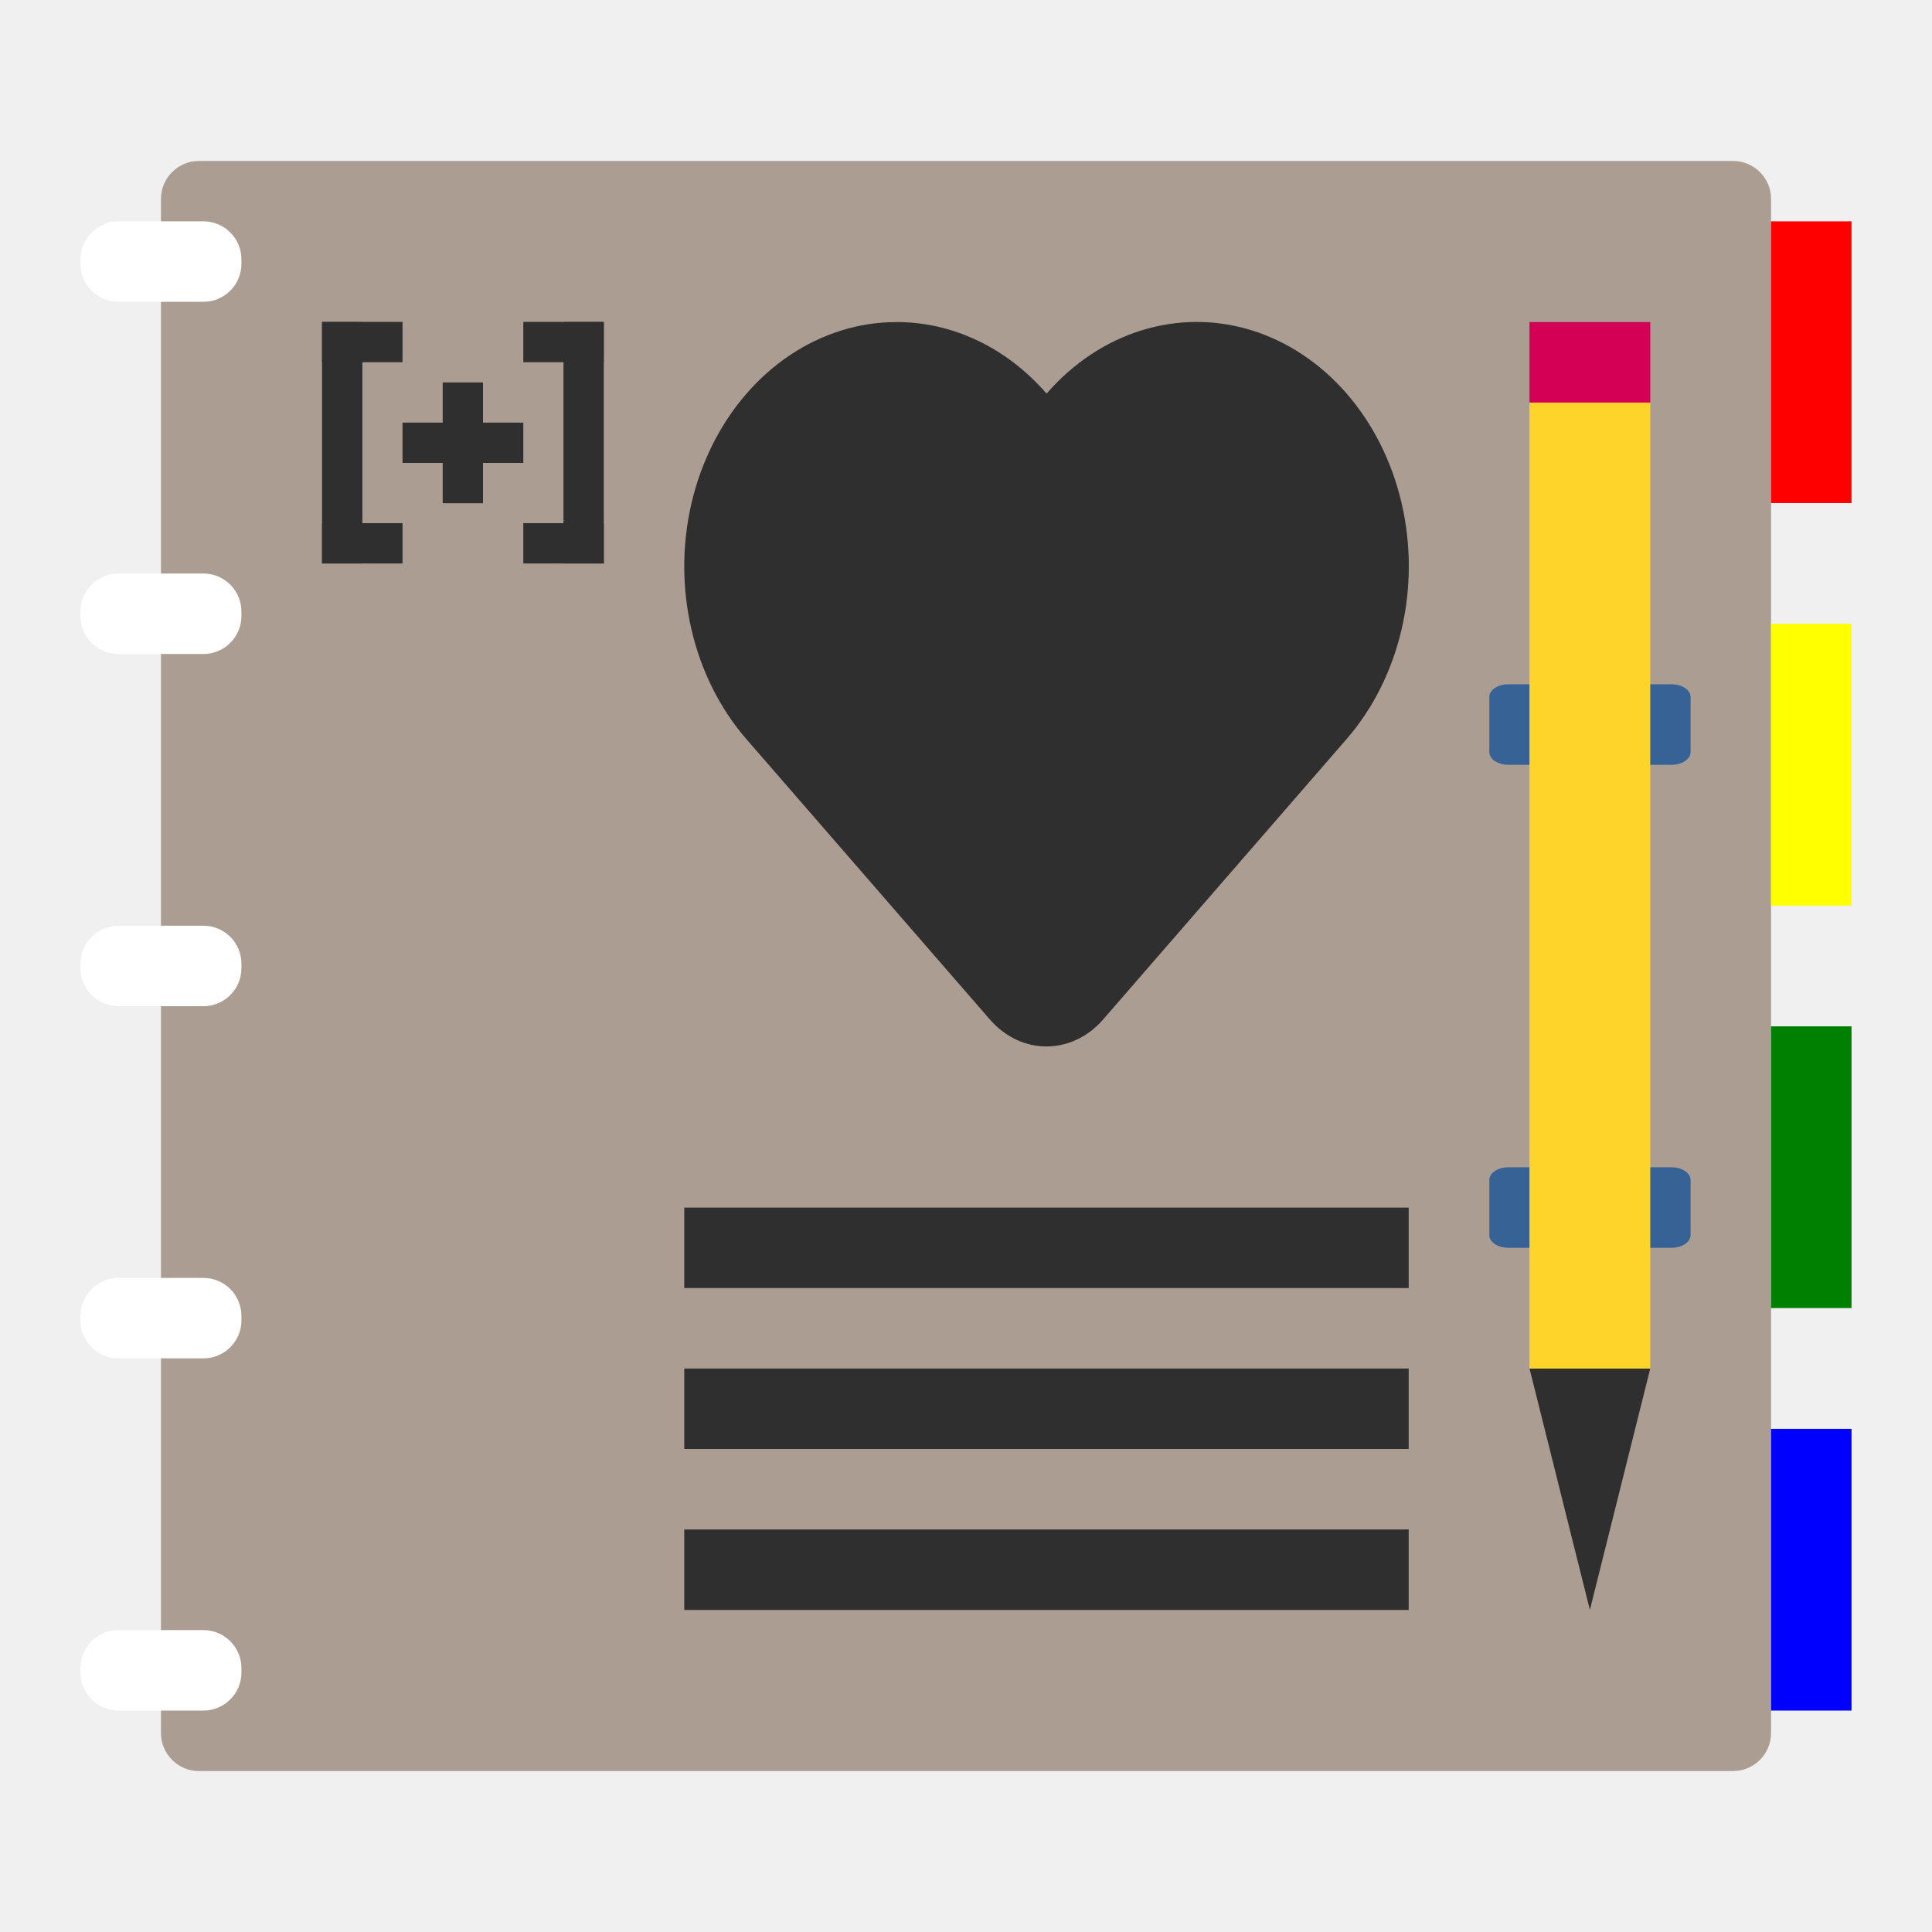
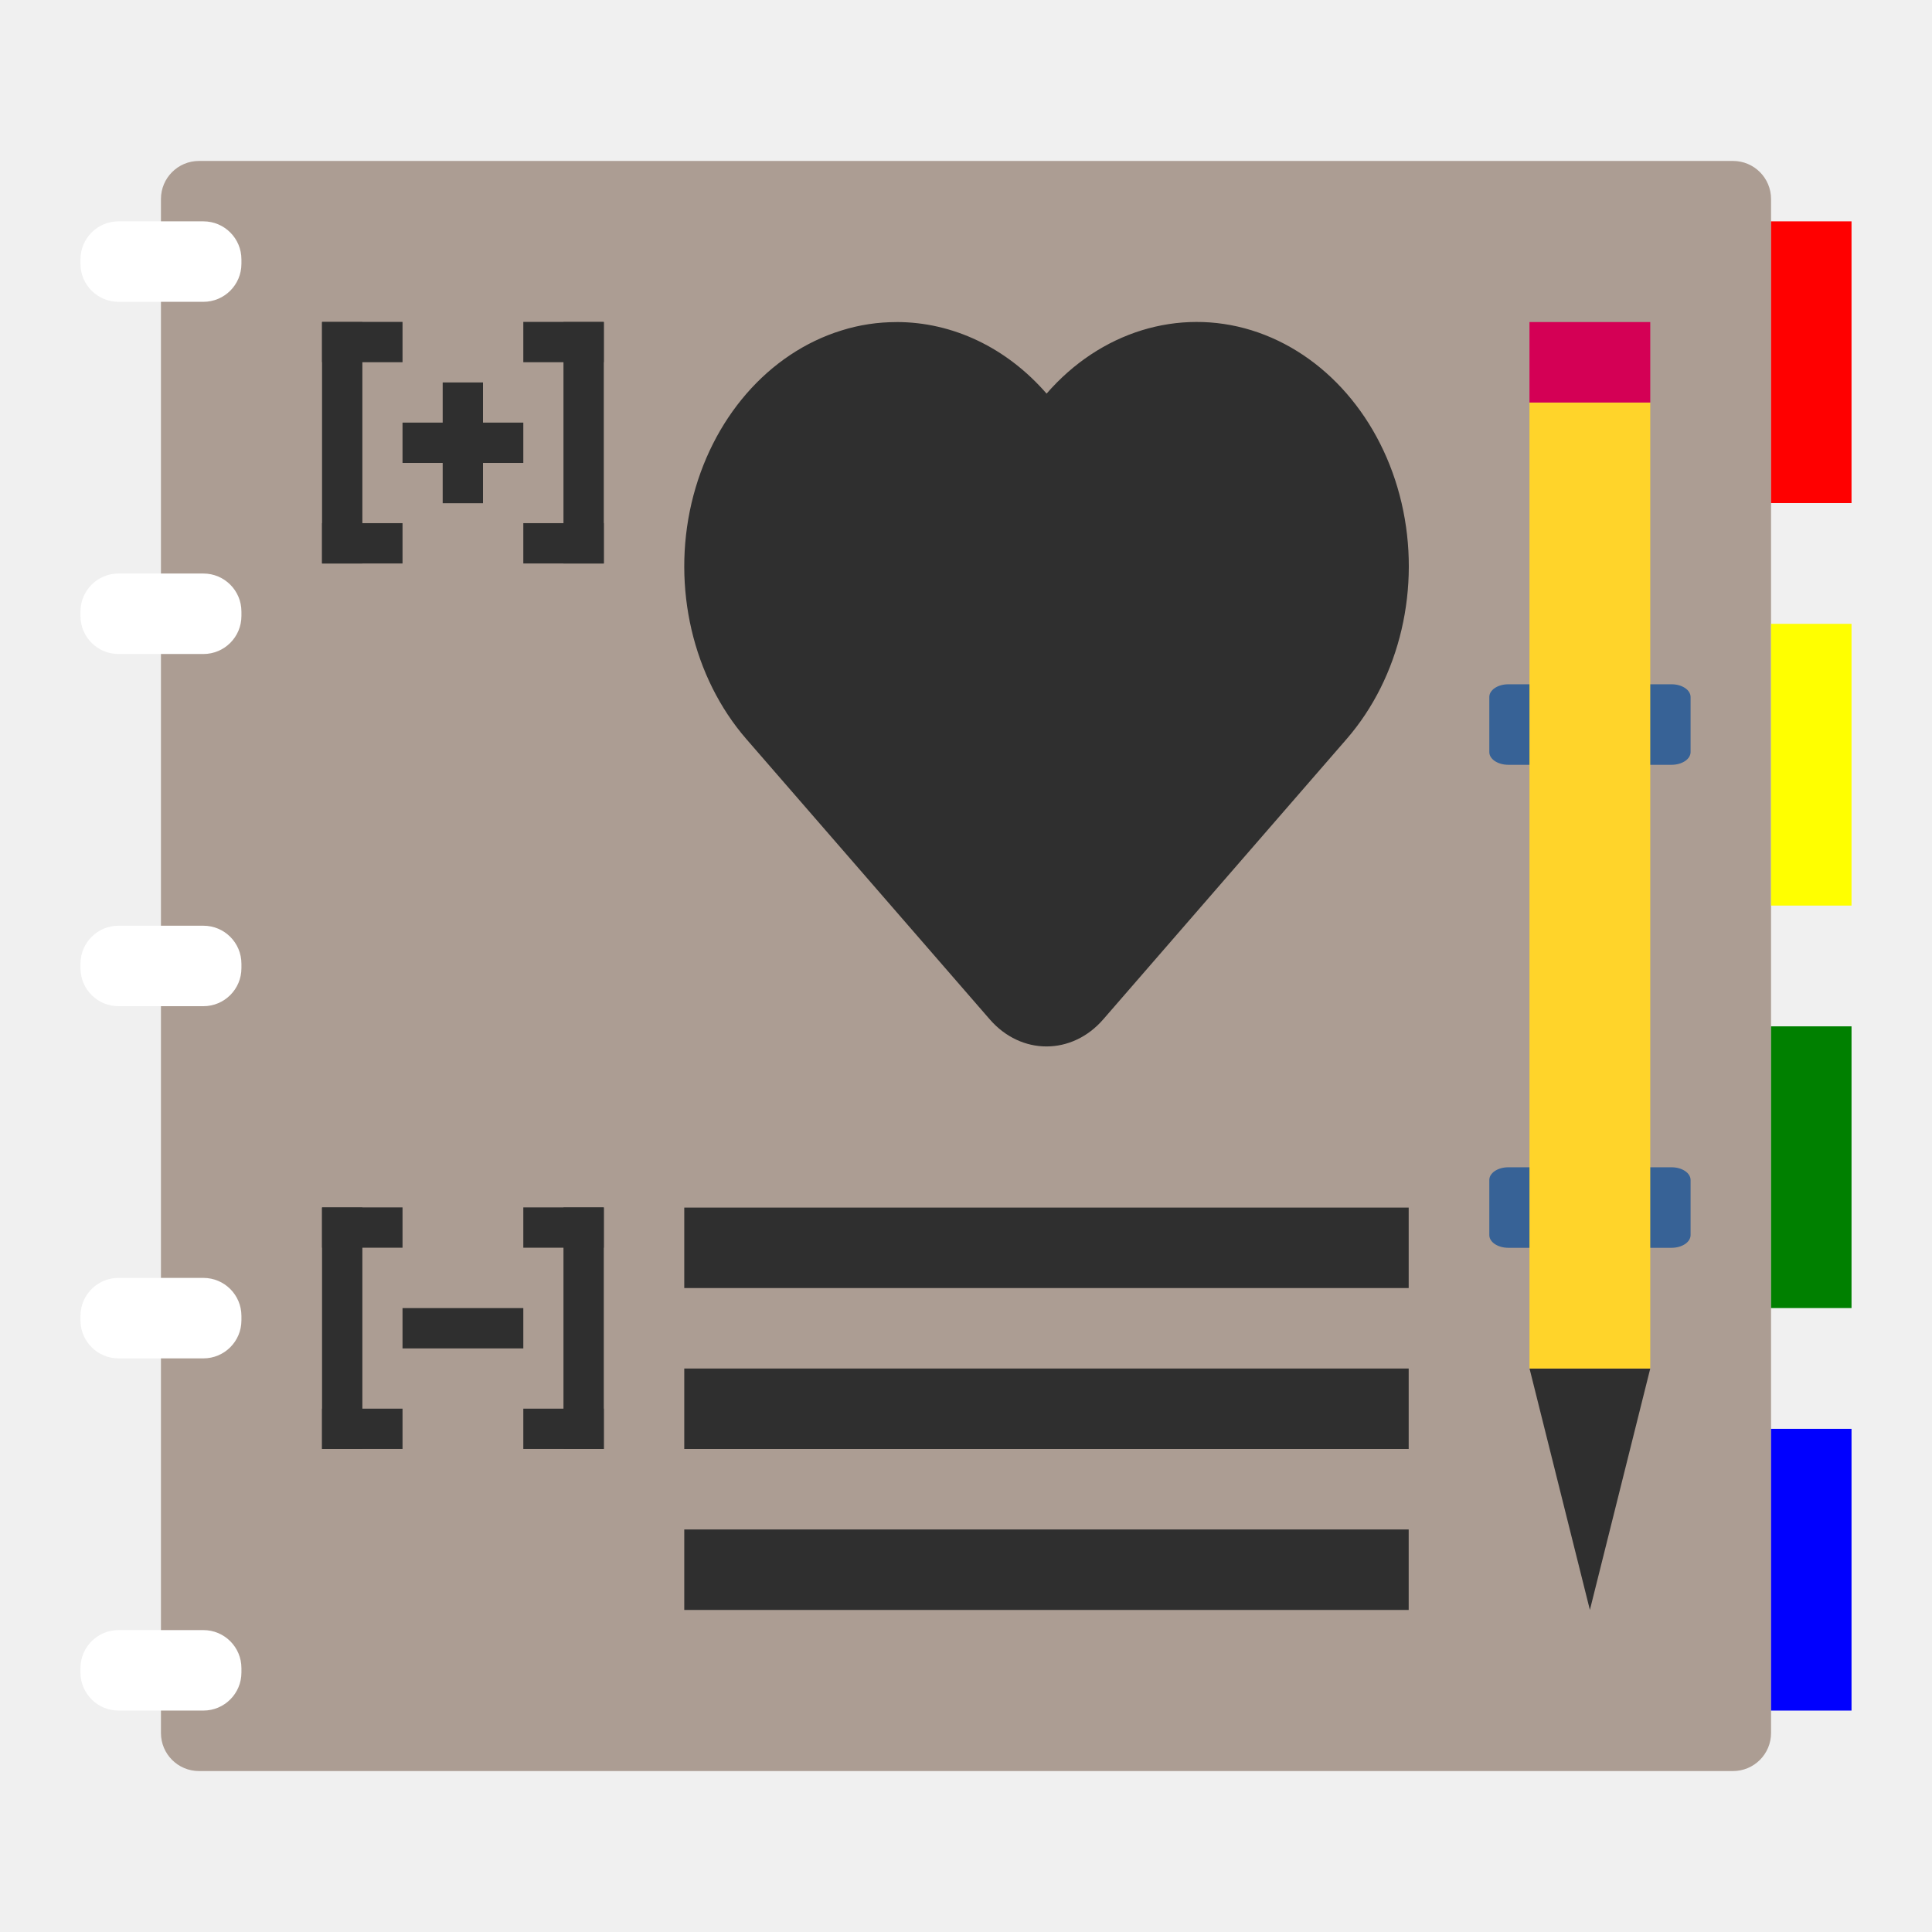
<svg xmlns="http://www.w3.org/2000/svg" width="48" height="48" viewBox="0 0 12.7 12.7" version="1.1" id="svg1">
  <defs id="defs1">
    </defs>
  <g id="layer1">
    <path style="fill:#ac9d93;stroke-width:0.265" id="rect1" width="10.583" height="10.583" x="1.058" y="1.058" d="M 1.308,1.058 H 11.392 a 0.25,0.25 45 0 1 0.25,0.25 V 11.392 a 0.25,0.25 135 0 1 -0.25,0.25 H 1.308 a 0.25,0.25 45 0 1 -0.25,-0.25 V 1.308 a 0.25,0.25 135 0 1 0.25,-0.25 z" />
    <g id="layer7">
      <path style="fill:#0000ff;fill-opacity:1;stroke-width:0.265" id="rect16" width="0.529" height="1.852" x="11.642" y="1.455" d="m 11.642,1.455 h 0.529 v 1.852 h -0.529 z" transform="translate(0,7.9375)" />
      <path style="fill:#008000;fill-opacity:1;stroke-width:0.265" id="path18" width="0.529" height="1.852" x="11.642" y="1.455" d="m 11.642,1.455 h 0.529 v 1.852 h -0.529 z" transform="translate(0,5.291667)" />
      <path style="fill:#ffff00;fill-opacity:1;stroke-width:0.265" id="path20" width="0.529" height="1.852" x="11.642" y="1.455" d="m 11.642,1.455 h 0.529 v 1.852 h -0.529 z" transform="translate(0,2.645833)" />
      <path style="fill:#ff0000;fill-opacity:1;stroke-width:0.265" id="path22" width="0.529" height="1.852" x="11.642" y="1.455" d="m 11.642,1.455 h 0.529 v 1.852 h -0.529 z" />
    </g>
    <g id="layer6">
      <path style="fill:#376296;fill-opacity:1;stroke-width:0.262" id="path12" width="1.323" height="0.794" x="9.79" y="3.969" d="M 9.915,3.969 H 10.988 a 0.125,0.125 45 0 1 0.125,0.125 V 4.638 a 0.125,0.125 135 0 1 -0.125,0.125 H 9.915 a 0.125,0.125 45 0 1 -0.125,-0.125 V 4.094 a 0.125,0.125 135 0 1 0.125,-0.125 z" transform="matrix(1,0,0,0.6666667,0,5.027083)" />
      <path style="fill:#376296;fill-opacity:1;stroke-width:0.262" id="rect10" width="1.323" height="0.794" x="9.79" y="3.969" d="M 9.915,3.969 H 10.988 a 0.125,0.125 45 0 1 0.125,0.125 V 4.638 a 0.125,0.125 135 0 1 -0.125,0.125 H 9.915 a 0.125,0.125 45 0 1 -0.125,-0.125 V 4.094 a 0.125,0.125 135 0 1 0.125,-0.125 z" transform="matrix(1,0,0,0.6666667,0,1.852083)" />
-     </g>
-     <g id="layer13">
-       <path style="fill:#2f2f2f;stroke-width:0.265;fill-opacity:1" id="path10" d="M 10.981,8.613 10.165,10.026 9.349,8.613 Z" transform="matrix(0.4862127,0,0,1.12286,5.508802,-0.6749688)" />
-       <rect style="fill:#ffd42a;stroke-width:0.195" id="rect8" width="0.794" height="6.35" x="10.054" y="2.646" />
-       <rect style="fill:#d40055;stroke-width:0.265" id="rect9" width="0.794" height="0.529" x="10.054" y="2.117" />
+       <g id="layer13">
+         <path style="fill:#2f2f2f;stroke-width:0.265;fill-opacity:1" id="path10" d="M 10.981,8.613 10.165,10.026 9.349,8.613 Z" transform="matrix(0.4862127,0,0,1.12286,5.508802,-0.6749688)" />
+         <rect style="fill:#ffd42a;stroke-width:0.195" id="rect8" width="0.794" height="6.35" x="10.054" y="2.646" />
+         <rect style="fill:#d40055;stroke-width:0.265" id="rect9" width="0.794" height="0.529" x="10.054" y="2.117" />
+       </g>
    </g>
    <g id="layer9" style="fill:#2f2f2f;fill-opacity:1">
      <g id="layer11" style="fill:#2f2f2f;fill-opacity:1">
        <rect style="fill:#2f2f2f;stroke-width:0.206;fill-opacity:1" id="rect7" width="4.762" height="0.529" x="4.498" y="10.054" />
        <rect style="fill:#2f2f2f;stroke-width:0.206;fill-opacity:1" id="rect6" width="4.762" height="0.529" x="4.498" y="7.938" />
        <rect style="fill:#2f2f2f;stroke-width:0.206;fill-opacity:1" id="rect5" width="4.762" height="0.529" x="4.498" y="8.996" />
      </g>
      <g id="layer10" style="fill:#2f2f2f;fill-opacity:1">
        <path id="rect3" style="fill:#2f2f2f;stroke-width:0.265;fill-opacity:1" d="m 8.079,6.756 c 0.082,-0.082 0.153,-0.174 0.21,-0.274 0.236,-0.409 0.236,-0.913 0,-1.323 C 8.053,4.75 7.616,4.498 7.144,4.498 L 4.998,4.498 a 0.5,0.5 135 0 0 -0.5,0.5 l 2.964e-4,2.146 c -9.99e-5,0.473 0.252,0.91 0.661,1.146 0.409,0.236 0.913,0.236 1.323,0 0.409,-0.236 0.661,-0.673 0.661,-1.146 0.351,3.75e-5 0.687,-0.139 0.935,-0.387 z" transform="matrix(-0.7455752,-0.8585453,0.7455752,-0.8585453,6.879167,14.85374)" />
      </g>
      <g id="layer12" style="fill:#2f2f2f;fill-opacity:1" />
+     </g>
+     <g id="g27" style="fill:#2f2f2f;fill-opacity:1" transform="translate(0,5.820833)">
+       <g id="g11" style="fill:#2f2f2f;fill-opacity:1">
+         <rect style="fill:#2f2f2f;fill-opacity:1;stroke-width:0.088" id="rect11" width="0.265" height="0.794" x="-3.043" y="2.646" transform="rotate(-90)" />
+       </g>
+       <g id="g26" style="fill:#2f2f2f;fill-opacity:1">
+         <rect style="fill:#2f2f2f;fill-opacity:1;stroke-width:0.072" id="rect12" width="0.265" height="0.529" x="-3.704" y="3.44" transform="rotate(-90)" />
+         <rect style="fill:#2f2f2f;fill-opacity:1;stroke-width:0.125" id="rect13" width="0.265" height="1.587" x="3.704" y="2.117" />
+         <rect style="fill:#2f2f2f;fill-opacity:1;stroke-width:0.072" id="rect14" width="0.265" height="0.529" x="-2.381" y="3.44" transform="rotate(-90)" />
+         <rect style="fill:#2f2f2f;fill-opacity:1;stroke-width:0.072" id="rect15" width="0.265" height="0.529" x="-3.704" y="2.117" transform="rotate(-90)" />
+         <rect style="fill:#2f2f2f;fill-opacity:1;stroke-width:0.125" id="rect25" width="0.265" height="1.587" x="2.117" y="2.117" />
+         <rect style="fill:#2f2f2f;fill-opacity:1;stroke-width:0.072" id="rect26" width="0.265" height="0.529" x="-2.381" y="2.117" transform="rotate(-90)" />
+       </g>
    </g>
    <g id="layer3" style="fill:#2f2f2f;fill-opacity:1">
      <g id="layer4" style="fill:#2f2f2f;fill-opacity:1">
        <rect style="fill:#2f2f2f;fill-opacity:1;stroke-width:0.088" id="rect19" width="0.265" height="0.794" x="2.91" y="2.514" />
        <rect style="fill:#2f2f2f;fill-opacity:1;stroke-width:0.088" id="rect20" width="0.265" height="0.794" x="-3.043" y="2.646" transform="rotate(-90)" />
      </g>
      <g id="layer5" style="fill:#2f2f2f;fill-opacity:1">
        <rect style="fill:#2f2f2f;fill-opacity:1;stroke-width:0.072" id="rect24" width="0.265" height="0.529" x="-3.704" y="3.44" transform="rotate(-90)" />
        <rect style="fill:#2f2f2f;fill-opacity:1;stroke-width:0.125" id="rect17" width="0.265" height="1.587" x="3.704" y="2.117" />
        <rect style="fill:#2f2f2f;fill-opacity:1;stroke-width:0.072" id="rect23" width="0.265" height="0.529" x="-2.381" y="3.44" transform="rotate(-90)" />
        <rect style="fill:#2f2f2f;fill-opacity:1;stroke-width:0.072" id="rect22" width="0.265" height="0.529" x="-3.704" y="2.117" transform="rotate(-90)" />
        <rect style="fill:#2f2f2f;fill-opacity:1;stroke-width:0.125" id="rect18" width="0.265" height="1.587" x="2.117" y="2.117" />
        <rect style="fill:#2f2f2f;fill-opacity:1;stroke-width:0.072" id="rect21" width="0.265" height="0.529" x="-2.381" y="2.117" transform="rotate(-90)" />
      </g>
    </g>
    <g id="layer2" style="fill:#ffffff;fill-opacity:1">
      <path style="fill:#ffffff;fill-opacity:1;stroke-width:0.125" id="path9" width="1.058" height="0.529" x="0.529" y="1.455" d="M 0.779,1.455 H 1.337 a 0.25,0.25 45 0 1 0.25,0.25 v 0.029 a 0.25,0.25 135 0 1 -0.25,0.25 H 0.779 a 0.25,0.25 45 0 1 -0.25,-0.25 v -0.029 a 0.25,0.25 135 0 1 0.25,-0.25 z" transform="translate(0,9.260417)" />
      <path style="fill:#ffffff;fill-opacity:1;stroke-width:0.125" id="path11" width="1.058" height="0.529" x="0.529" y="1.455" d="M 0.779,1.455 H 1.337 a 0.25,0.25 45 0 1 0.25,0.25 v 0.029 a 0.25,0.25 135 0 1 -0.25,0.25 H 0.779 a 0.25,0.25 45 0 1 -0.25,-0.25 v -0.029 a 0.25,0.25 135 0 1 0.25,-0.25 z" transform="translate(0,6.945312)" />
      <path style="fill:#ffffff;fill-opacity:1;stroke-width:0.125" id="path13" width="1.058" height="0.529" x="0.529" y="1.455" d="M 0.779,1.455 H 1.337 a 0.25,0.25 45 0 1 0.25,0.25 v 0.029 a 0.25,0.25 135 0 1 -0.25,0.25 H 0.779 a 0.25,0.25 45 0 1 -0.25,-0.25 v -0.029 a 0.25,0.25 135 0 1 0.25,-0.25 z" transform="translate(0,4.630208)" />
      <path style="fill:#ffffff;fill-opacity:1;stroke-width:0.125" id="path15" width="1.058" height="0.529" x="0.529" y="1.455" d="M 0.779,1.455 H 1.337 a 0.25,0.25 45 0 1 0.25,0.25 v 0.029 a 0.25,0.25 135 0 1 -0.25,0.25 H 0.779 a 0.25,0.25 45 0 1 -0.25,-0.25 v -0.029 a 0.25,0.25 135 0 1 0.25,-0.25 z" transform="translate(0,2.315104)" />
      <path style="fill:#ffffff;fill-opacity:1;stroke-width:0.125" id="rect2" width="1.058" height="0.529" x="0.529" y="1.455" d="M 0.779,1.455 H 1.337 a 0.25,0.25 45 0 1 0.25,0.25 v 0.029 a 0.25,0.25 135 0 1 -0.25,0.25 H 0.779 a 0.25,0.25 45 0 1 -0.25,-0.25 v -0.029 a 0.25,0.25 135 0 1 0.25,-0.25 z" />
    </g>
  </g>
</svg>
